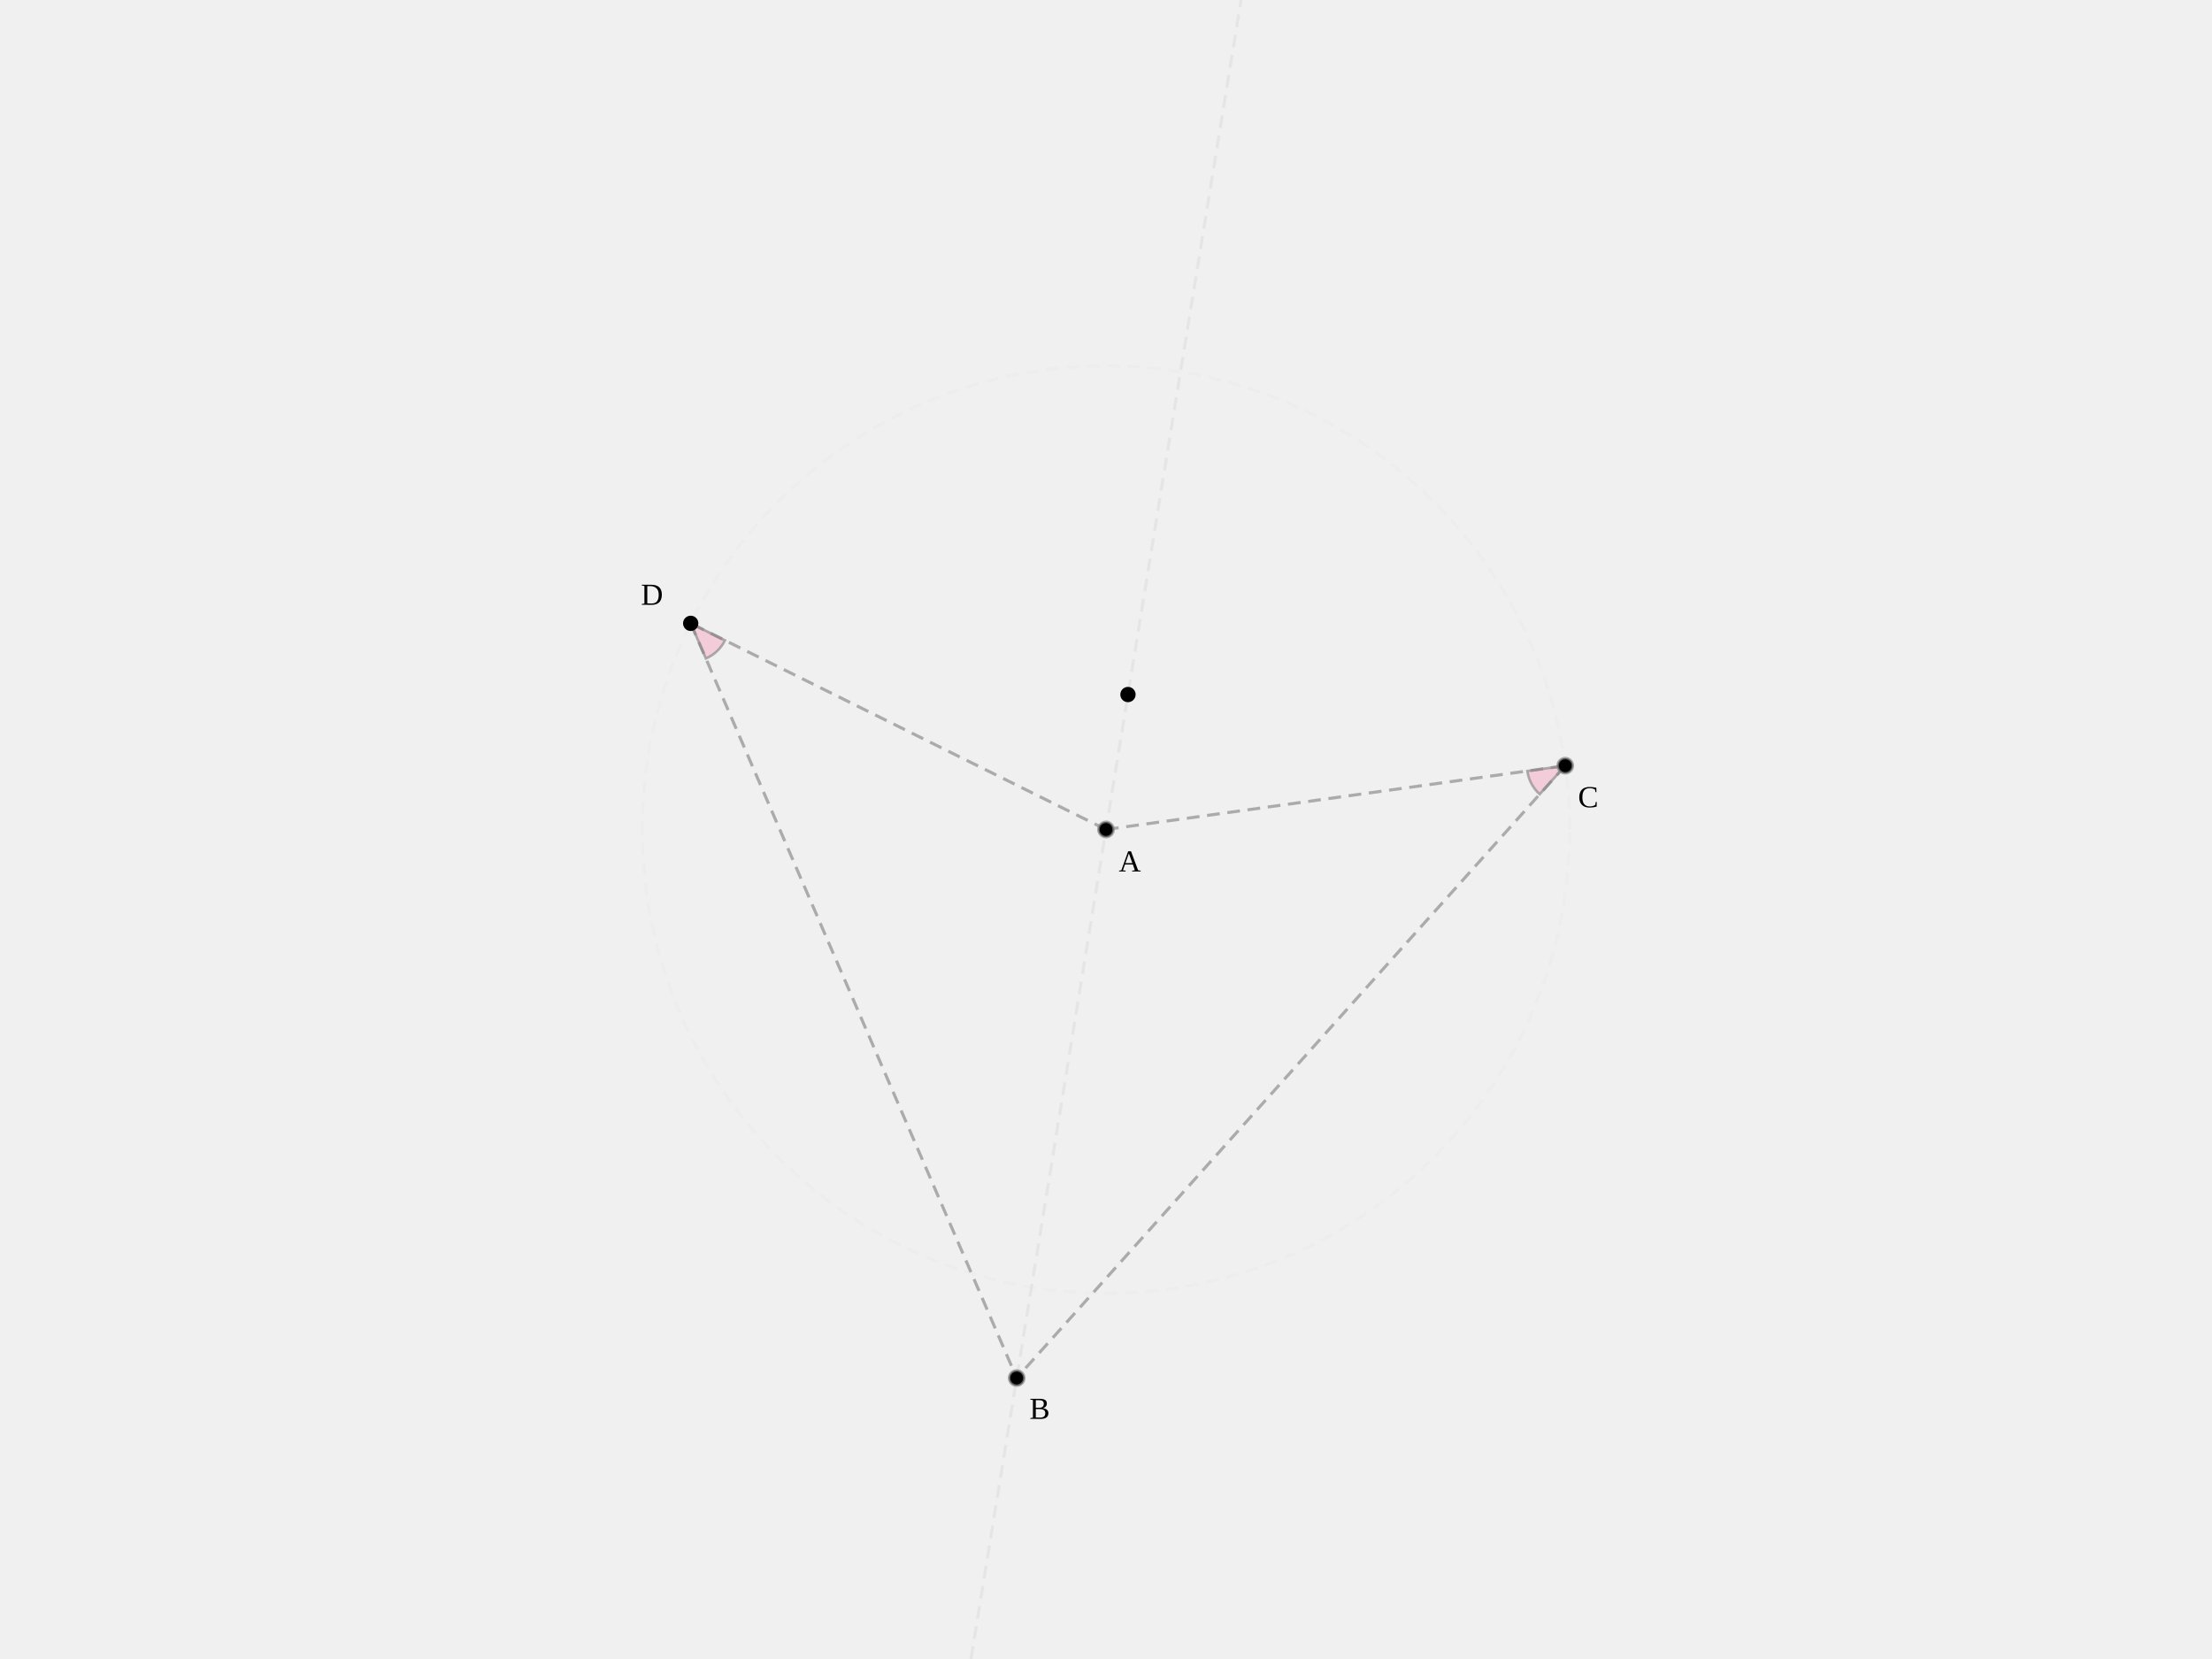
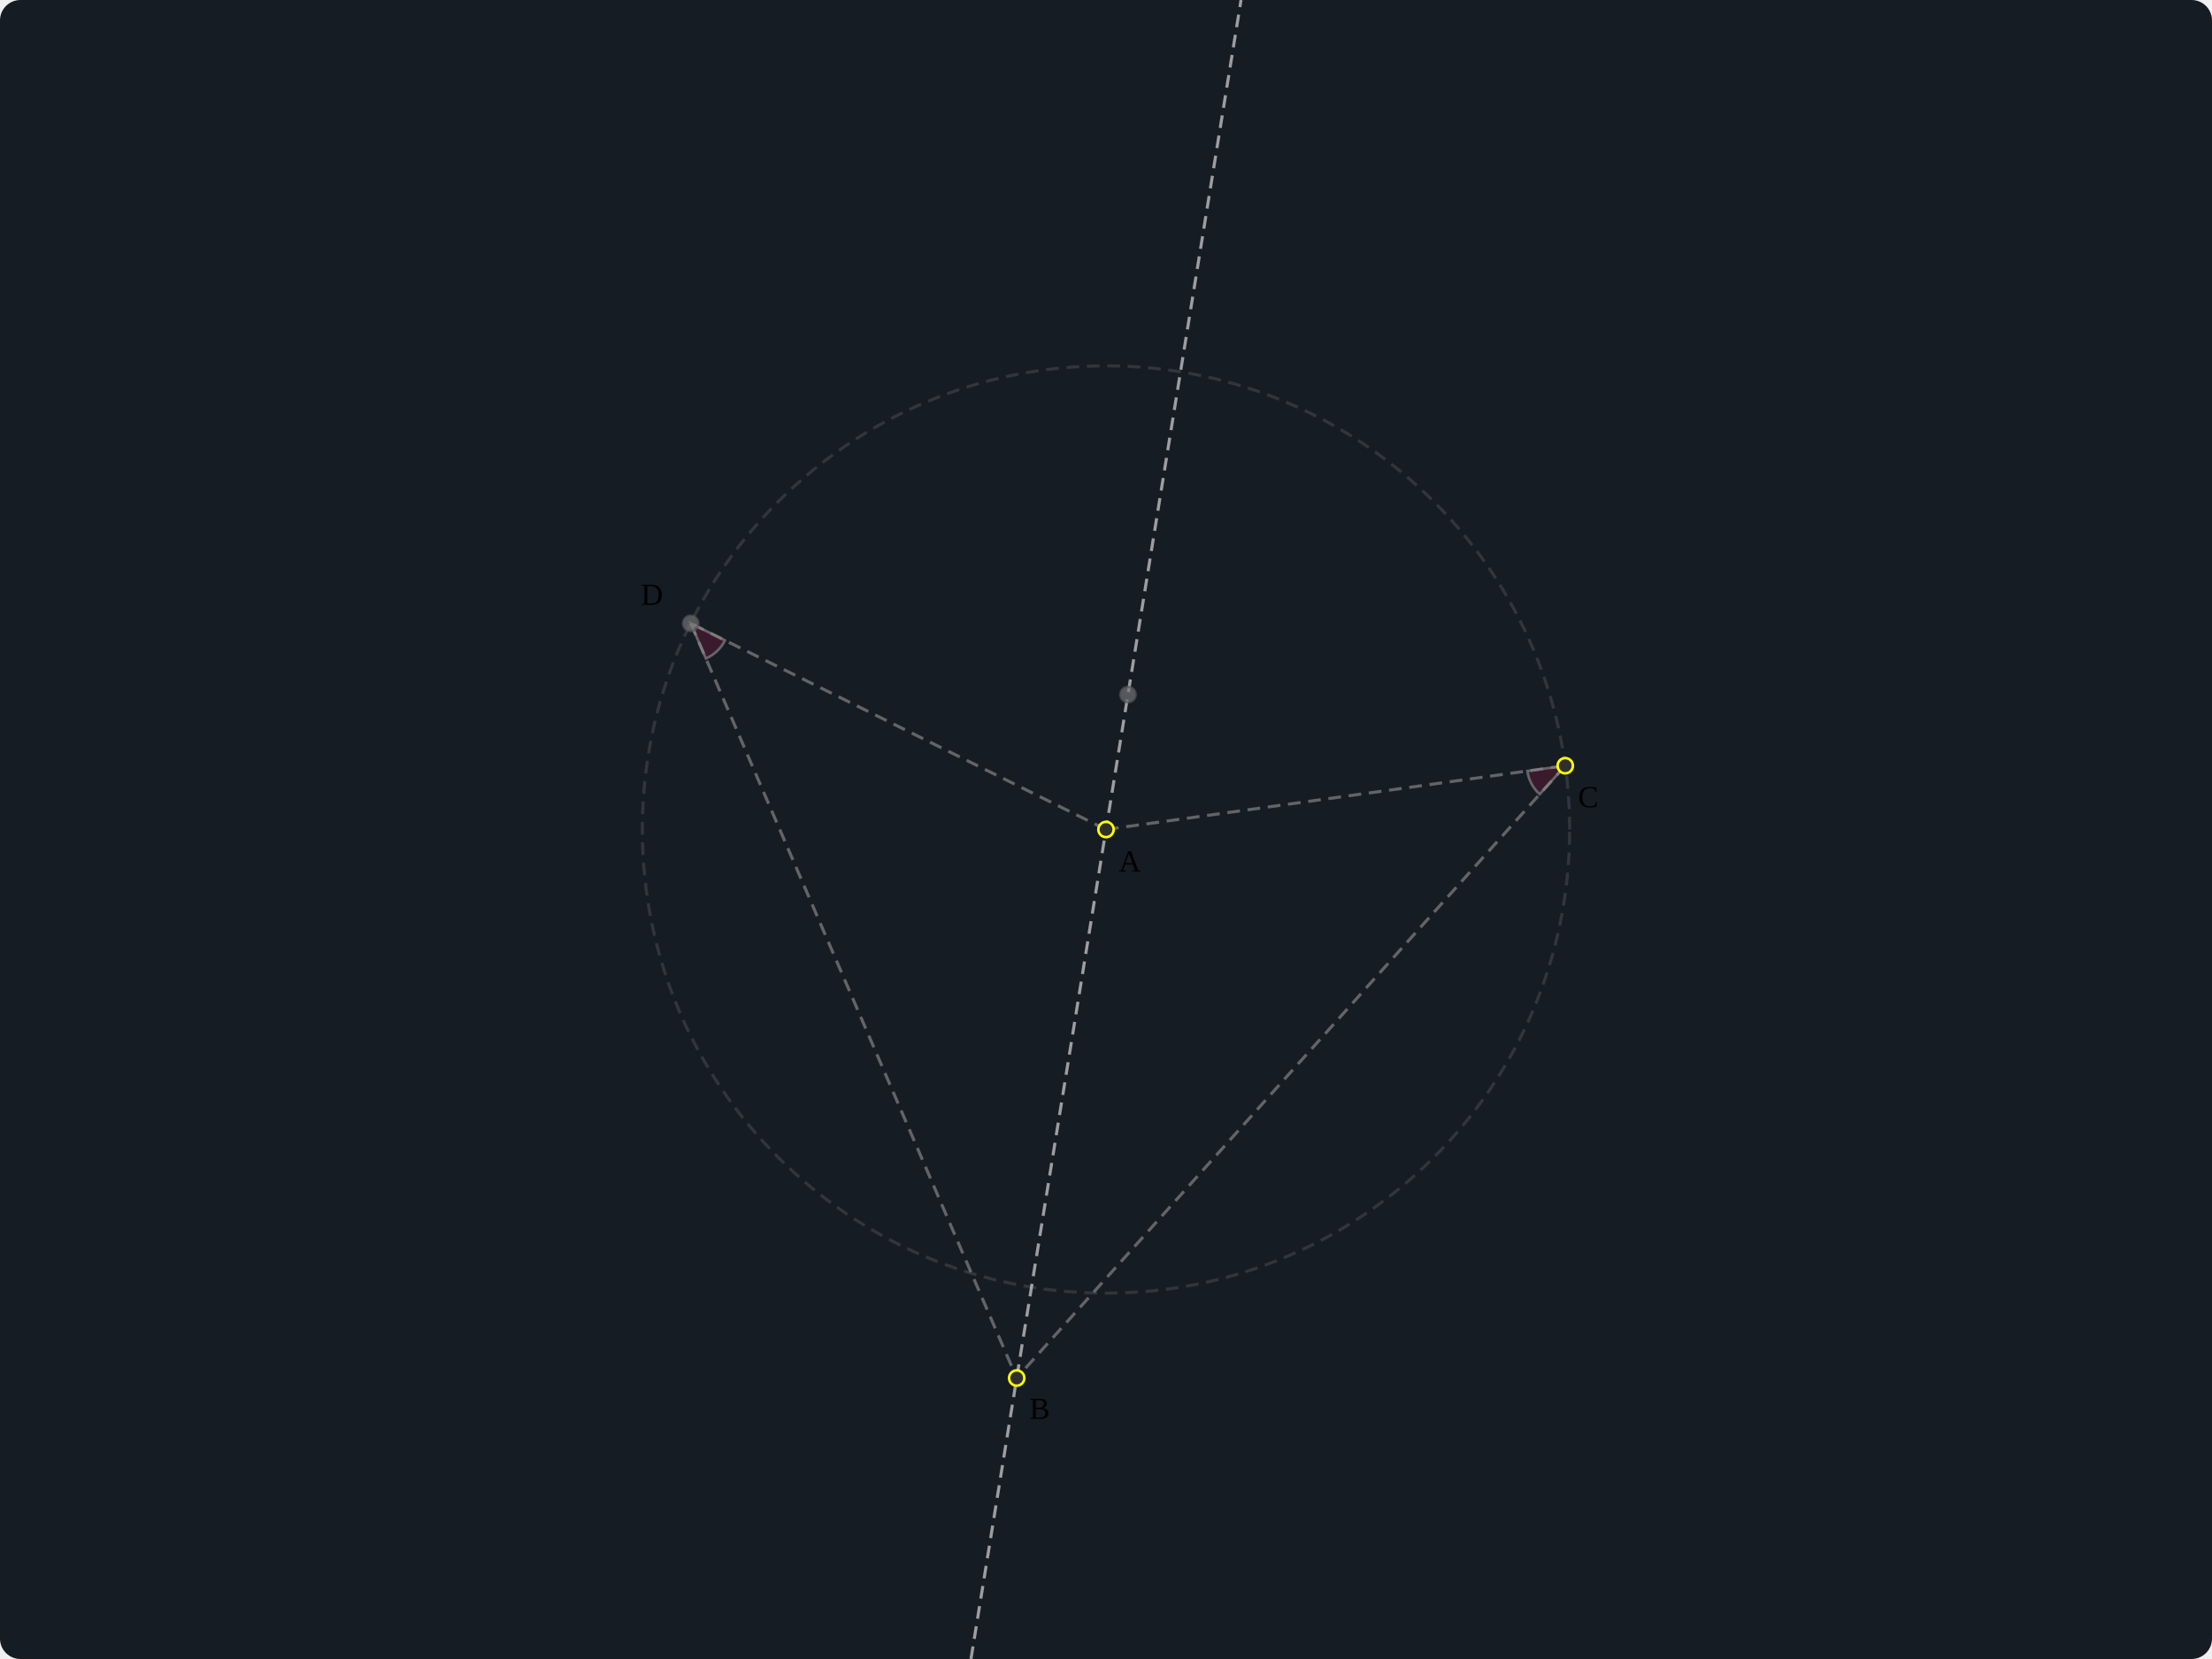
<svg xmlns="http://www.w3.org/2000/svg" xmlns:html="http://www.w3.org/1999/xhtml" xmlns:ns1="https://svgjs.com/svgjs" version="1.1" width="867" height="650.25" viewBox="0 0 867 650.25">
  <g transform="matrix(1,0,0,-1,433.5,325.125)">
    <rect width="867" height="650.25" class="fsg-board" fill="#ffffff00" rx="8" ry="8" x="-433.5" y="-325.125" />
    <rect width="0" height="0" class="fsg-ui-select-box" x="-57.5" y="-225" />
    <circle r="181.728" cx="0" cy="0" class="circle dashed" fill="#ff0f6328" stroke="#e0e0e023" component_no="7" component_refs="4,6" fsg_shape="true" fsg_fill_none="true" />
    <line x1="-52.927" y1="-325.125" x2="52.927" y2="325.125" class="line dashed" stroke="#e0e0e0aa" component_no="9" component_refs="4,8" fsg_shape="true" />
    <line x1="0" y1="0" x2="180" y2="25" class="edge dashed" stroke="#888888aa" component_no="19" component_refs="4,6" fsg_shape="true" />
    <path d="M 165.143 22.936 A 15 15 0 0 1 169.991 13.827 L 180 25 Z" class="angle" fill="#ff0f6328" stroke="#888888aa" component_no="21" component_refs="4,6,8" large_arc="false" fsg_shape="true" />
    <line x1="0" y1="0" x2="-162.777" y2="80.801" class="edge dashed" stroke="#888888aa" component_no="22" component_refs="4,17" fsg_shape="true" />
    <path d="M -149.341 74.131 A 15 15 0 0 0 -156.828 67.031 L -162.777 80.801 Z" class="angle" fill="#ff0f6328" stroke="#888888aa" component_no="24" component_refs="4,17,8" fsg_shape="true" />
    <circle r="3" cx="0" cy="0" class="point" stroke="#888888aa" component_no="4" label="A" />
    <line x1="-433.5" y1="124.872" x2="433.5" y2="-16.267" class="line dashed" stroke="#888888aa" component_no="15" component_refs="14,6" fsg_shape="true" fsg_hidden="true" />
    <line x1="180" y1="25" x2="-35" y2="-215" class="edge dashed" stroke="#888888aa" component_no="20" component_refs="6,8" fsg_shape="true" />
    <circle r="3" cx="180" cy="25" class="point" stroke="#888888aa" component_no="6" label="C" />
    <line x1="-162.777" y1="80.801" x2="-35" y2="-215" class="edge dashed" stroke="#888888aa" component_no="23" component_refs="17,8" fsg_shape="true" />
    <circle r="3" cx="-35" cy="-215" class="point" stroke="#888888aa" component_no="8" label="B" />
    <circle r="3" cx="8.612" cy="52.9" class="intersect-point" index="0" component_no="14" component_refs="9,6" />
    <circle r="3" cx="-162.777" cy="80.801" class="intersect-point" index="1" component_no="17" component_refs="15,7" label="D" />
    <text class="label" offset_x="5" offset_y="5" of="4" transform="matrix(1,0,0,-1,0,0)" x="5" y="-4.344" ns1:data="{&quot;leading&quot;:&quot;1.3&quot;}">
      <tspan dy="20.8" x="5" ns1:data="{&quot;leading&quot;:&quot;1.3&quot;,&quot;newLined&quot;:true}">A</tspan>
    </text>
    <text class="label" offset_x="5" offset_y="5" of="8" transform="matrix(1,0,0,-1,0,0)" x="-30" y="210.203" ns1:data="{&quot;leading&quot;:&quot;1.3&quot;}">
      <tspan dy="20.8" x="-30" ns1:data="{&quot;leading&quot;:&quot;1.3&quot;,&quot;newLined&quot;:true}">B</tspan>
    </text>
    <text class="label" offset_x="5" offset_y="5" of="6" transform="matrix(1,0,0,-1,0,0)" x="185" y="-29.516" ns1:data="{&quot;leading&quot;:&quot;1.3&quot;}">
      <tspan dy="20.8" x="185" ns1:data="{&quot;leading&quot;:&quot;1.3&quot;,&quot;newLined&quot;:true}">C</tspan>
    </text>
    <text class="label" offset_x="-19.512" offset_y="-18.287" of="17" transform="matrix(1,0,0,-1,0,0)" x="-182.28" y="-108.875" ns1:data="{&quot;leading&quot;:&quot;1.3&quot;}">
      <tspan dy="20.8" x="-182.28" ns1:data="{&quot;leading&quot;:&quot;1.3&quot;,&quot;newLined&quot;:true}">D</tspan>
    </text>
  </g>
  <defs>
    <style>
+ svg .fsg-board {
+   fill: #151c23;
+ }
+ 
svg .fsg-ui-select-box {
  stroke-width: 0.5;
  fill: none;
}

svg .menu {
  font: 0.9em Roboto, Helvetica, Sans-Serif, Times, serif, monospace;
}

svg .menu_title {
  fill: #aaa;
  user-select: none;
  -webkit-user-select: none;
  font-family: Georgia, 'Times New Roman', Times, serif;
}

svg .menu_item {
  font-weight: 300;
  fill: #888;
  user-select: none;
  -webkit-user-select: none;
}

svg .menu_item:hover {
  fill: #fff;
  cursor: pointer;
}

svg *[fsg_hidden] {
  visibility: hidden;
}

- svg .cover {
-   stroke: rgba(1,0,0,0);
-   stroke-width: 10;
-   fill: none;
- }
- 
- svg .cover:hover {
-   cursor: pointer;
- }
- 
svg *[fsg_fill_none]{
  fill: none;
}

svg .dashed {
  stroke-dasharray: 5 3;
  stroke-width: 1.2;
}

- svg .point, svg .pin-point:hover {
+ svg .axis-x,
+ svg .axis-y {
+   stroke: #555; 
+   stroke-width: 1.2;
+ }
+ 
+ svg .vector-marker-start,
+ svg .vector-marker-end {
+   fill: #999;
+ }
+ 
+ svg .point {
+   fill: #2f2f2f;
+   stroke: #ff0;
+ }
+ 
+ svg .pin-point {
+   fill: #777777aa;
+   stroke: #ff0;
+ }
+ 
+ svg .mid-point,
+ svg .intersect-point {
+   fill: #777777aa;
+   stroke: #565656aa;
+ }
+ 
+ svg .point:hover,
+ svg .pin-point:hover {
  cursor: grab;
}

- svg .mid-point, svg .intersect-point:hover {
+ svg .mid-point:hover,
+ svg .intersect-point:hover {
  cursor: pointer;
}

svg g, svg div, svg foreignObject, svg span {
  position: relative;
}

svg span.base {
 position: relative !important;
}

svg .latex, svg .label, svg .title {
  user-select: none;
}

svg .latex-container {
  width: max-content;
  height: max-content;
  position: fixed; /* important for Safari */
}
</style>
    <html:link rel="stylesheet" href="https://rintaroutw.github.io/fsg/style/runtime.css" />
    <html:link rel="stylesheet" href="https://cdn.jsdelivr.net/npm/katex@0.12.0/dist/katex.min.css" />
    <marker markerWidth="6" markerHeight="6" refX="3" refY="3" viewBox="0 0 6 6" orient="auto" class="vector-start-marker">
      <circle r="3" cx="3" cy="3" class="vector-marker-start" />
    </marker>
    <marker markerWidth="10" markerHeight="6" refX="10" refY="3" viewBox="0 0 10 6" orient="auto" class="vector-end-marker" id="SvgjsMarker1000">
      <polygon points="0 0, 10 3, 0 6" stroke-width="1" class="vector-marker-end" />
    </marker>
  </defs>
</svg>
